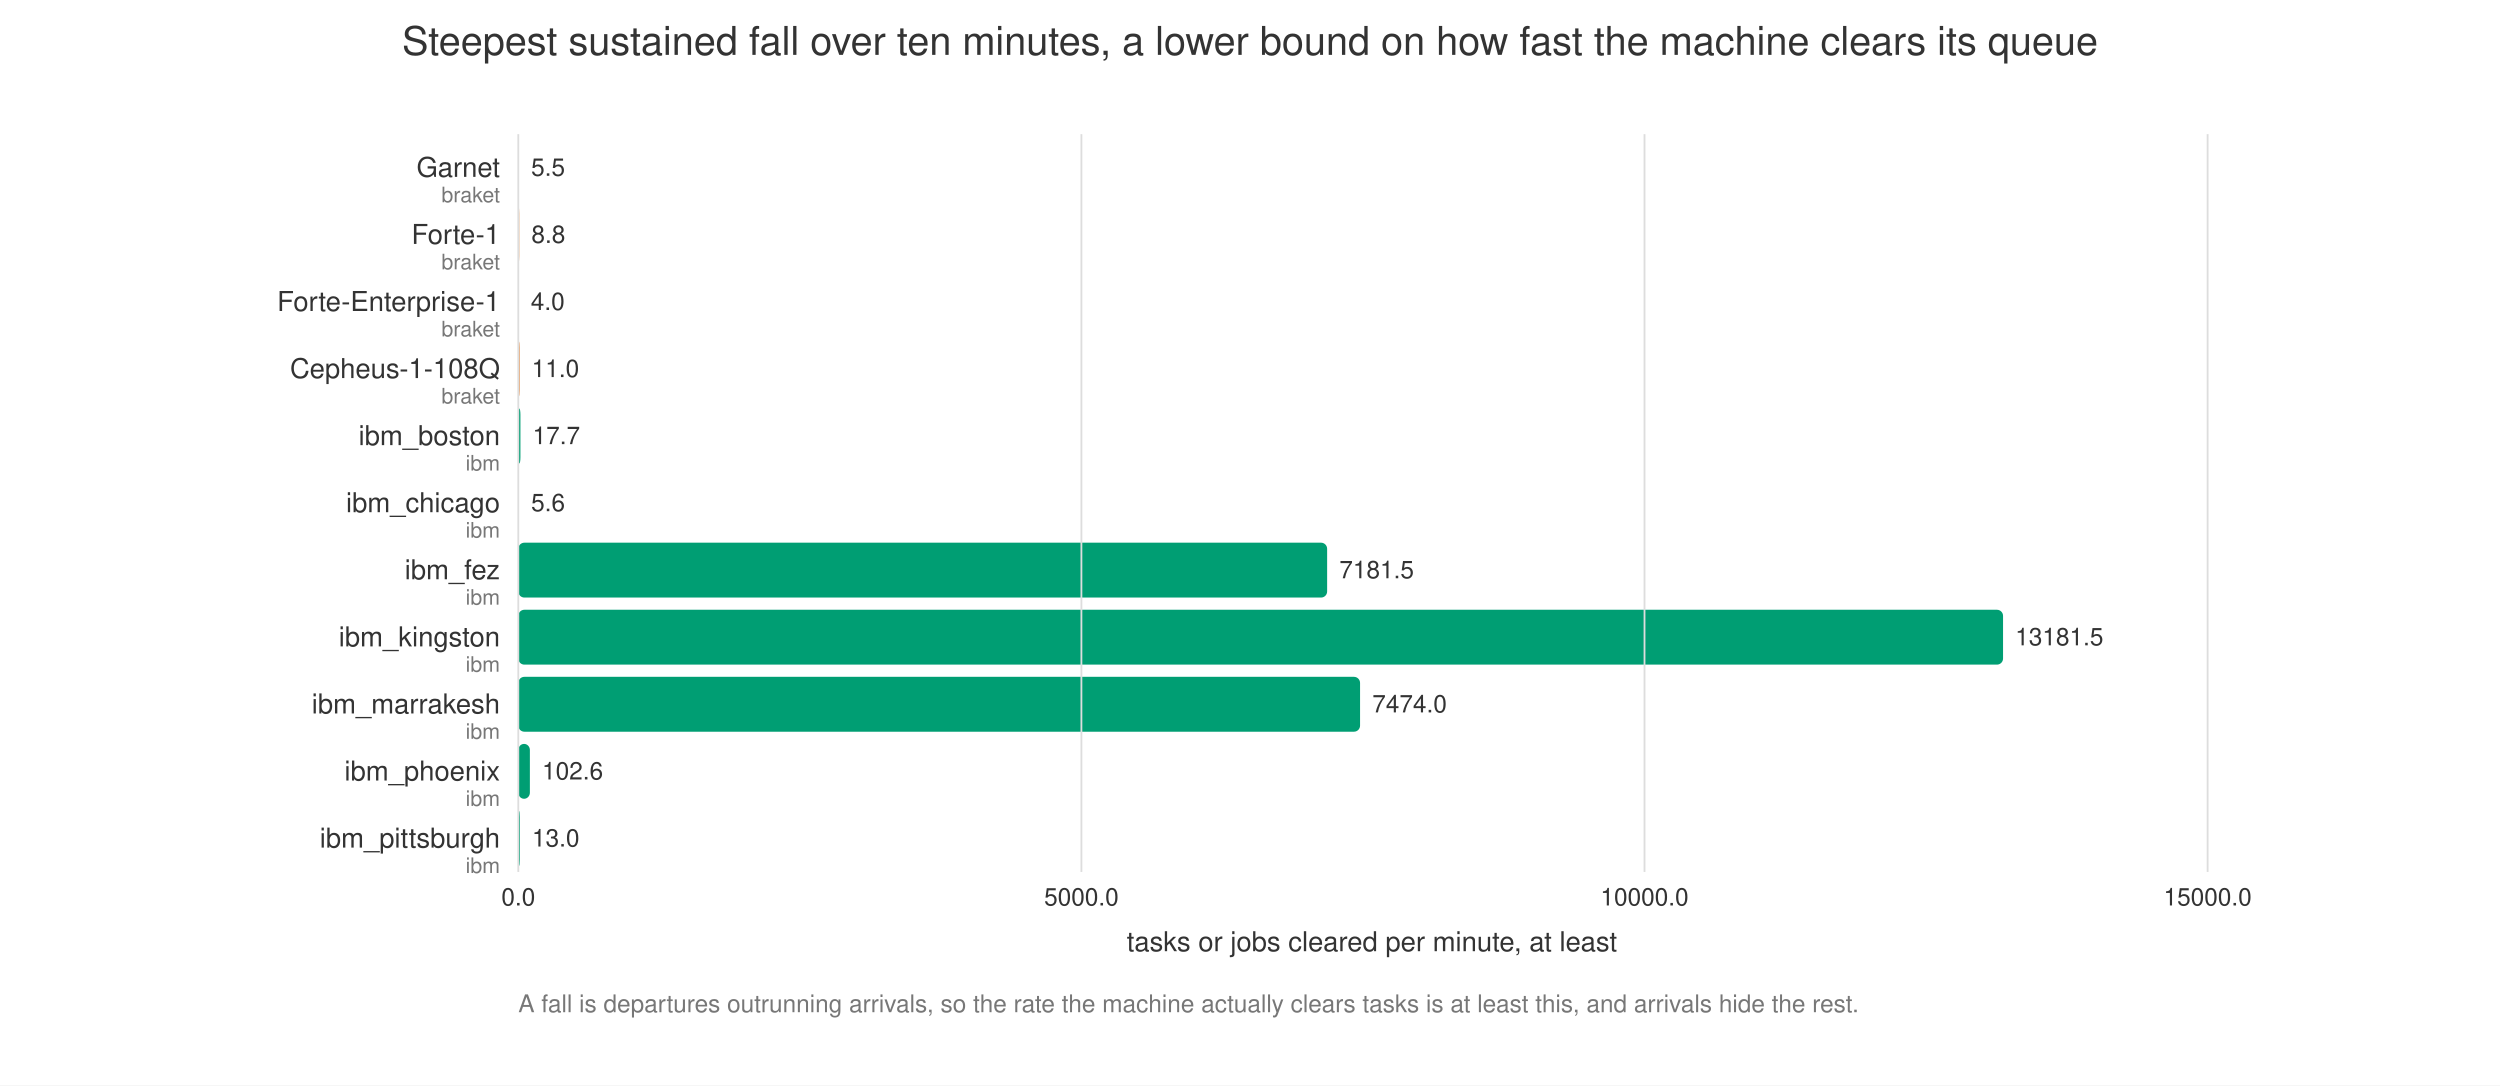
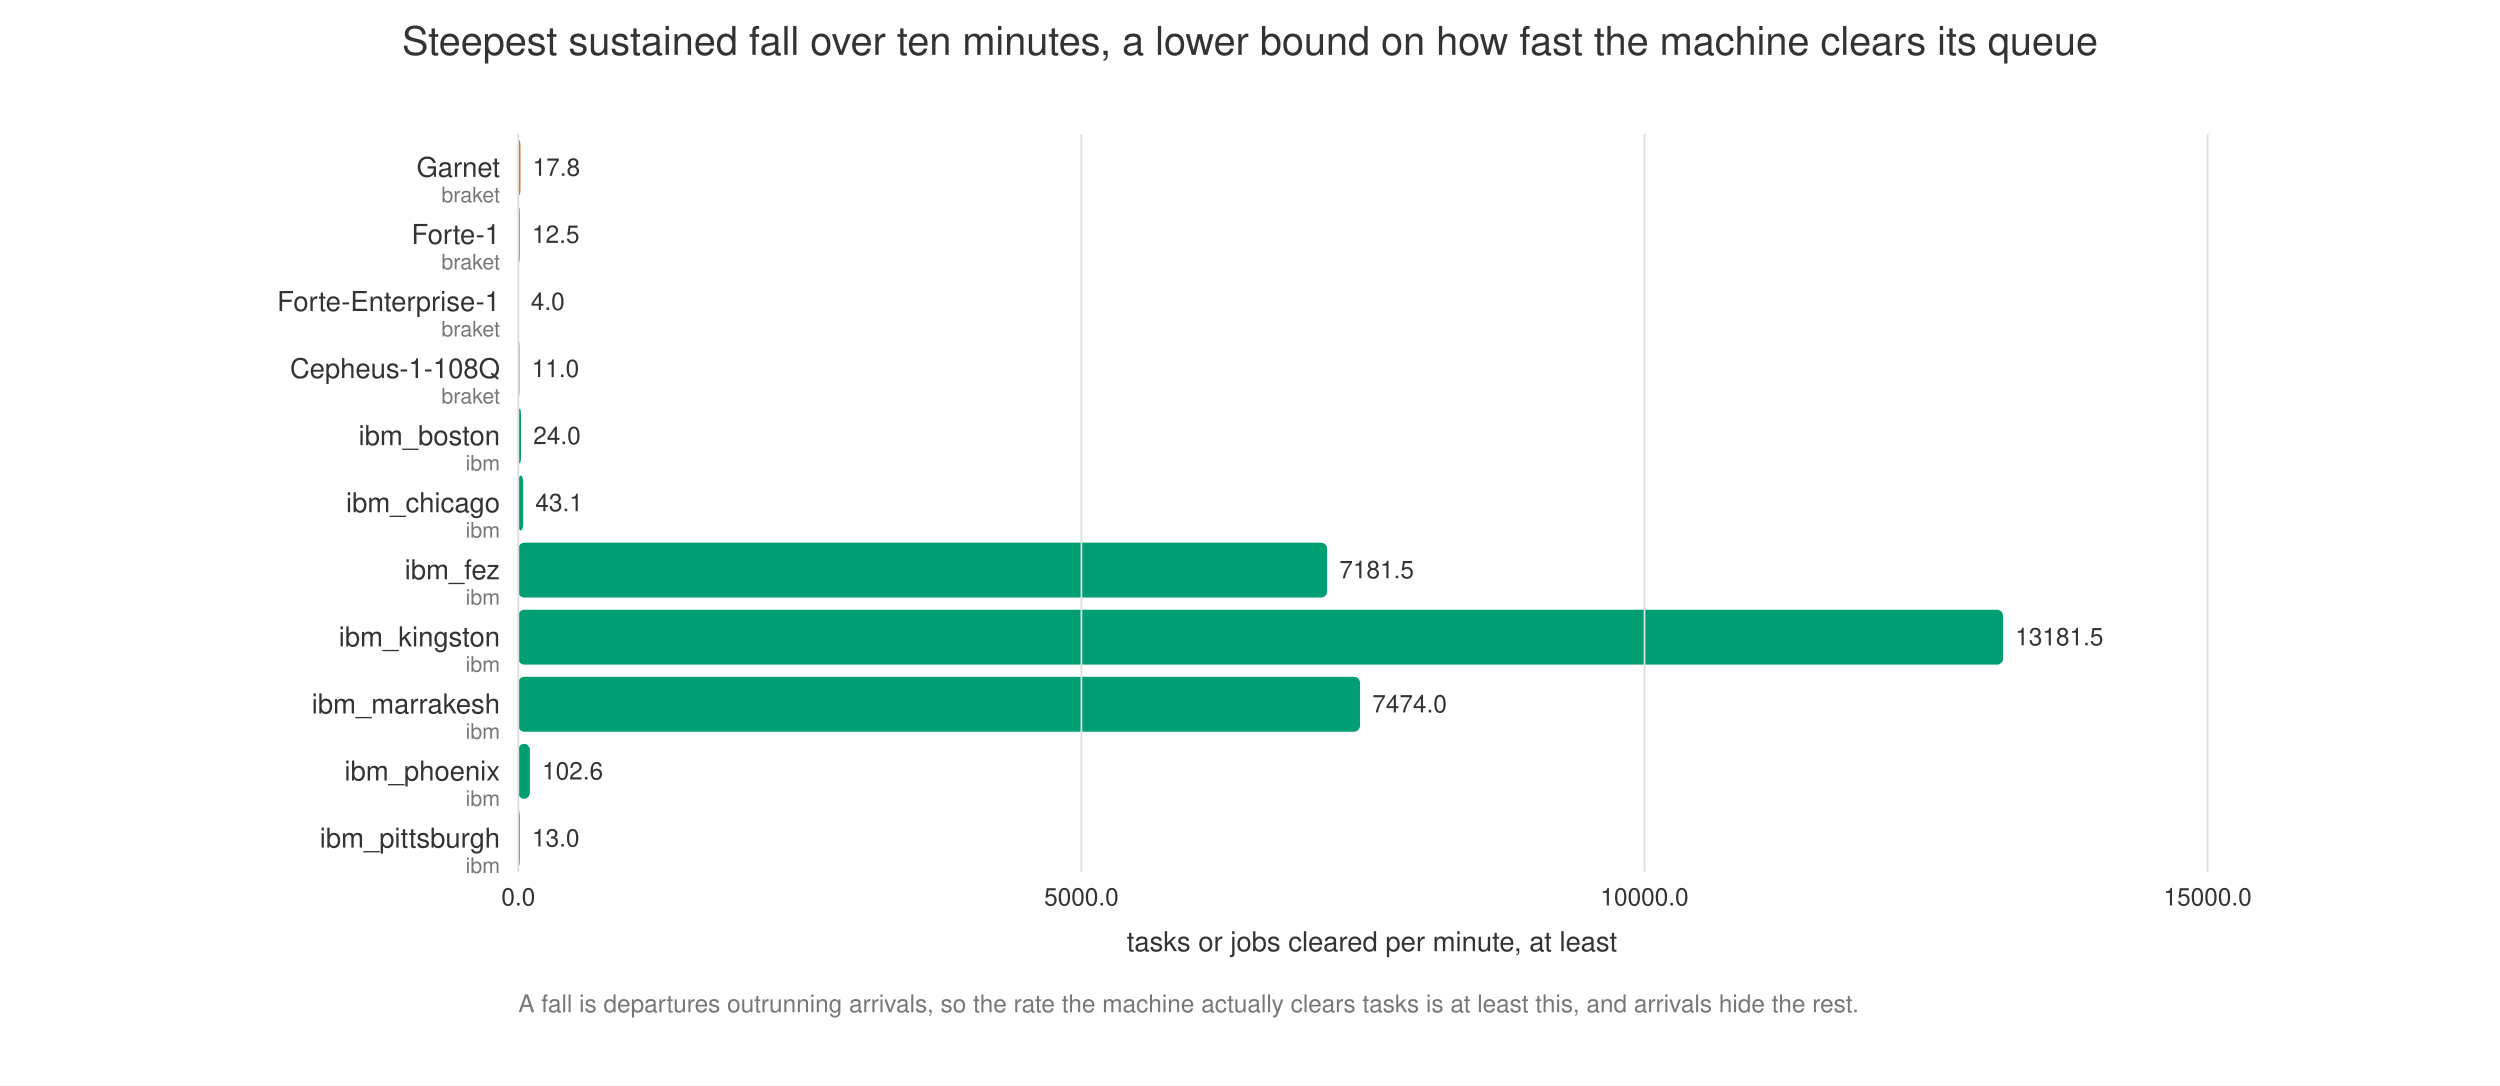
<svg xmlns="http://www.w3.org/2000/svg" width="820" height="356" viewBox="0 0 820 356">
  <rect width="100%" height="100%" fill="white" />
  <text x="410.0" y="18.0" font-family="Helvetica,Arial,sans-serif" font-size="13" text-anchor="middle" fill="#333333" font-weight="normal" dominant-baseline="auto">Steepest sustained fall over ten minutes, a lower bound on how fast the machine clears its queue</text>
-   <rect x="170.0" y="46.0" width="0.2" height="18.0" fill="#D55E00" stroke="none" fill-opacity="1.0" rx="2" />
-   <text x="174.2" y="55.0" font-family="Helvetica,Arial,sans-serif" font-size="8" text-anchor="start" fill="#333333" font-weight="normal" dominant-baseline="middle">5.5</text>
+   <rect x="170.0" y="46.0" width="0.7" height="18.0" fill="#D55E00" stroke="none" fill-opacity="1.0" rx="2" />
+   <text x="174.7" y="55.0" font-family="Helvetica,Arial,sans-serif" font-size="8" text-anchor="start" fill="#333333" font-weight="normal" dominant-baseline="middle">17.8</text>
  <text x="164.0" y="55.0" font-family="Helvetica,Arial,sans-serif" font-size="9" text-anchor="end" fill="#333333" font-weight="normal" dominant-baseline="middle">Garnet</text>
  <text x="164.0" y="64.0" font-family="Helvetica,Arial,sans-serif" font-size="7" text-anchor="end" fill="#777777" font-weight="normal" dominant-baseline="middle">braket</text>
-   <rect x="170.0" y="68.0" width="0.3" height="18.0" fill="#D55E00" stroke="none" fill-opacity="1.0" rx="2" />
-   <text x="174.3" y="77.0" font-family="Helvetica,Arial,sans-serif" font-size="8" text-anchor="start" fill="#333333" font-weight="normal" dominant-baseline="middle">8.8</text>
+   <rect x="170.0" y="68.0" width="0.5" height="18.0" fill="#D55E00" stroke="none" fill-opacity="1.0" rx="2" />
+   <text x="174.5" y="77.0" font-family="Helvetica,Arial,sans-serif" font-size="8" text-anchor="start" fill="#333333" font-weight="normal" dominant-baseline="middle">12.5</text>
  <text x="164.0" y="77.0" font-family="Helvetica,Arial,sans-serif" font-size="9" text-anchor="end" fill="#333333" font-weight="normal" dominant-baseline="middle">Forte-1</text>
  <text x="164.0" y="86.0" font-family="Helvetica,Arial,sans-serif" font-size="7" text-anchor="end" fill="#777777" font-weight="normal" dominant-baseline="middle">braket</text>
  <rect x="170.0" y="90.0" width="0.1" height="18.0" fill="#D55E00" stroke="none" fill-opacity="1.0" rx="2" />
  <text x="174.1" y="99.0" font-family="Helvetica,Arial,sans-serif" font-size="8" text-anchor="start" fill="#333333" font-weight="normal" dominant-baseline="middle">4.0</text>
  <text x="164.0" y="99.0" font-family="Helvetica,Arial,sans-serif" font-size="9" text-anchor="end" fill="#333333" font-weight="normal" dominant-baseline="middle">Forte-Enterprise-1</text>
  <text x="164.0" y="108.0" font-family="Helvetica,Arial,sans-serif" font-size="7" text-anchor="end" fill="#777777" font-weight="normal" dominant-baseline="middle">braket</text>
  <rect x="170.0" y="112.0" width="0.4" height="18.0" fill="#D55E00" stroke="none" fill-opacity="1.0" rx="2" />
  <text x="174.4" y="121.0" font-family="Helvetica,Arial,sans-serif" font-size="8" text-anchor="start" fill="#333333" font-weight="normal" dominant-baseline="middle">11.0</text>
  <text x="164.0" y="121.0" font-family="Helvetica,Arial,sans-serif" font-size="9" text-anchor="end" fill="#333333" font-weight="normal" dominant-baseline="middle">Cepheus-1-108Q</text>
  <text x="164.0" y="130.0" font-family="Helvetica,Arial,sans-serif" font-size="7" text-anchor="end" fill="#777777" font-weight="normal" dominant-baseline="middle">braket</text>
-   <rect x="170.0" y="134.0" width="0.7" height="18.0" fill="#009E73" stroke="none" fill-opacity="1.0" rx="2" />
-   <text x="174.7" y="143.0" font-family="Helvetica,Arial,sans-serif" font-size="8" text-anchor="start" fill="#333333" font-weight="normal" dominant-baseline="middle">17.7</text>
+   <rect x="170.0" y="134.0" width="0.9" height="18.0" fill="#009E73" stroke="none" fill-opacity="1.0" rx="2" />
+   <text x="174.9" y="143.0" font-family="Helvetica,Arial,sans-serif" font-size="8" text-anchor="start" fill="#333333" font-weight="normal" dominant-baseline="middle">24.0</text>
  <text x="164.0" y="143.0" font-family="Helvetica,Arial,sans-serif" font-size="9" text-anchor="end" fill="#333333" font-weight="normal" dominant-baseline="middle">ibm_boston</text>
  <text x="164.0" y="152.0" font-family="Helvetica,Arial,sans-serif" font-size="7" text-anchor="end" fill="#777777" font-weight="normal" dominant-baseline="middle">ibm</text>
-   <rect x="170.0" y="156.0" width="0.2" height="18.0" fill="#009E73" stroke="none" fill-opacity="1.0" rx="2" />
-   <text x="174.2" y="165.0" font-family="Helvetica,Arial,sans-serif" font-size="8" text-anchor="start" fill="#333333" font-weight="normal" dominant-baseline="middle">5.6</text>
+   <rect x="170.0" y="156.0" width="1.6" height="18.0" fill="#009E73" stroke="none" fill-opacity="1.0" rx="2" />
+   <text x="175.6" y="165.0" font-family="Helvetica,Arial,sans-serif" font-size="8" text-anchor="start" fill="#333333" font-weight="normal" dominant-baseline="middle">43.1</text>
  <text x="164.0" y="165.0" font-family="Helvetica,Arial,sans-serif" font-size="9" text-anchor="end" fill="#333333" font-weight="normal" dominant-baseline="middle">ibm_chicago</text>
  <text x="164.0" y="174.0" font-family="Helvetica,Arial,sans-serif" font-size="7" text-anchor="end" fill="#777777" font-weight="normal" dominant-baseline="middle">ibm</text>
  <rect x="170.0" y="178.0" width="265.3" height="18.0" fill="#009E73" stroke="none" fill-opacity="1.0" rx="2" />
  <text x="439.3" y="187.0" font-family="Helvetica,Arial,sans-serif" font-size="8" text-anchor="start" fill="#333333" font-weight="normal" dominant-baseline="middle">7181.5</text>
  <text x="164.0" y="187.0" font-family="Helvetica,Arial,sans-serif" font-size="9" text-anchor="end" fill="#333333" font-weight="normal" dominant-baseline="middle">ibm_fez</text>
  <text x="164.0" y="196.0" font-family="Helvetica,Arial,sans-serif" font-size="7" text-anchor="end" fill="#777777" font-weight="normal" dominant-baseline="middle">ibm</text>
  <rect x="170.0" y="200.0" width="487.0" height="18.0" fill="#009E73" stroke="none" fill-opacity="1.0" rx="2" />
  <text x="661.0" y="209.0" font-family="Helvetica,Arial,sans-serif" font-size="8" text-anchor="start" fill="#333333" font-weight="normal" dominant-baseline="middle">13181.5</text>
  <text x="164.0" y="209.0" font-family="Helvetica,Arial,sans-serif" font-size="9" text-anchor="end" fill="#333333" font-weight="normal" dominant-baseline="middle">ibm_kingston</text>
  <text x="164.0" y="218.0" font-family="Helvetica,Arial,sans-serif" font-size="7" text-anchor="end" fill="#777777" font-weight="normal" dominant-baseline="middle">ibm</text>
  <rect x="170.0" y="222.0" width="276.1" height="18.0" fill="#009E73" stroke="none" fill-opacity="1.0" rx="2" />
  <text x="450.1" y="231.0" font-family="Helvetica,Arial,sans-serif" font-size="8" text-anchor="start" fill="#333333" font-weight="normal" dominant-baseline="middle">7474.0</text>
  <text x="164.0" y="231.0" font-family="Helvetica,Arial,sans-serif" font-size="9" text-anchor="end" fill="#333333" font-weight="normal" dominant-baseline="middle">ibm_marrakesh</text>
  <text x="164.0" y="240.0" font-family="Helvetica,Arial,sans-serif" font-size="7" text-anchor="end" fill="#777777" font-weight="normal" dominant-baseline="middle">ibm</text>
  <rect x="170.0" y="244.0" width="3.8" height="18.0" fill="#009E73" stroke="none" fill-opacity="1.0" rx="2" />
  <text x="177.8" y="253.0" font-family="Helvetica,Arial,sans-serif" font-size="8" text-anchor="start" fill="#333333" font-weight="normal" dominant-baseline="middle">102.6</text>
  <text x="164.0" y="253.0" font-family="Helvetica,Arial,sans-serif" font-size="9" text-anchor="end" fill="#333333" font-weight="normal" dominant-baseline="middle">ibm_phoenix</text>
  <text x="164.0" y="262.0" font-family="Helvetica,Arial,sans-serif" font-size="7" text-anchor="end" fill="#777777" font-weight="normal" dominant-baseline="middle">ibm</text>
  <rect x="170.0" y="266.0" width="0.5" height="18.0" fill="#009E73" stroke="none" fill-opacity="1.0" rx="2" />
  <text x="174.5" y="275.0" font-family="Helvetica,Arial,sans-serif" font-size="8" text-anchor="start" fill="#333333" font-weight="normal" dominant-baseline="middle">13.0</text>
  <text x="164.0" y="275.0" font-family="Helvetica,Arial,sans-serif" font-size="9" text-anchor="end" fill="#333333" font-weight="normal" dominant-baseline="middle">ibm_pittsburgh</text>
  <text x="164.0" y="284.0" font-family="Helvetica,Arial,sans-serif" font-size="7" text-anchor="end" fill="#777777" font-weight="normal" dominant-baseline="middle">ibm</text>
  <line x1="170.0" y1="44.0" x2="170.0" y2="286.0" stroke="#DDDDDD" stroke-width="0.6" />
  <text x="170.0" y="297.0" font-family="Helvetica,Arial,sans-serif" font-size="8" text-anchor="middle" fill="#333333" font-weight="normal" dominant-baseline="auto">0.0</text>
  <line x1="354.7" y1="44.0" x2="354.7" y2="286.0" stroke="#DDDDDD" stroke-width="0.6" />
  <text x="354.7" y="297.0" font-family="Helvetica,Arial,sans-serif" font-size="8" text-anchor="middle" fill="#333333" font-weight="normal" dominant-baseline="auto">5000.0</text>
  <line x1="539.4" y1="44.0" x2="539.4" y2="286.0" stroke="#DDDDDD" stroke-width="0.6" />
  <text x="539.4" y="297.0" font-family="Helvetica,Arial,sans-serif" font-size="8" text-anchor="middle" fill="#333333" font-weight="normal" dominant-baseline="auto">10000.0</text>
  <line x1="724.1" y1="44.0" x2="724.1" y2="286.0" stroke="#DDDDDD" stroke-width="0.6" />
  <text x="724.1" y="297.0" font-family="Helvetica,Arial,sans-serif" font-size="8" text-anchor="middle" fill="#333333" font-weight="normal" dominant-baseline="auto">15000.0</text>
  <text x="450.0" y="312.0" font-family="Helvetica,Arial,sans-serif" font-size="9" text-anchor="middle" fill="#333333" font-weight="normal" dominant-baseline="auto">tasks or jobs cleared per minute, at least</text>
  <text x="170.0" y="332.0" font-family="Helvetica,Arial,sans-serif" font-size="8" text-anchor="start" fill="#777777" font-weight="normal" dominant-baseline="auto">A fall is departures outrunning arrivals, so the rate the machine actually clears tasks is at least this, and arrivals hide the rest.</text>
</svg>
